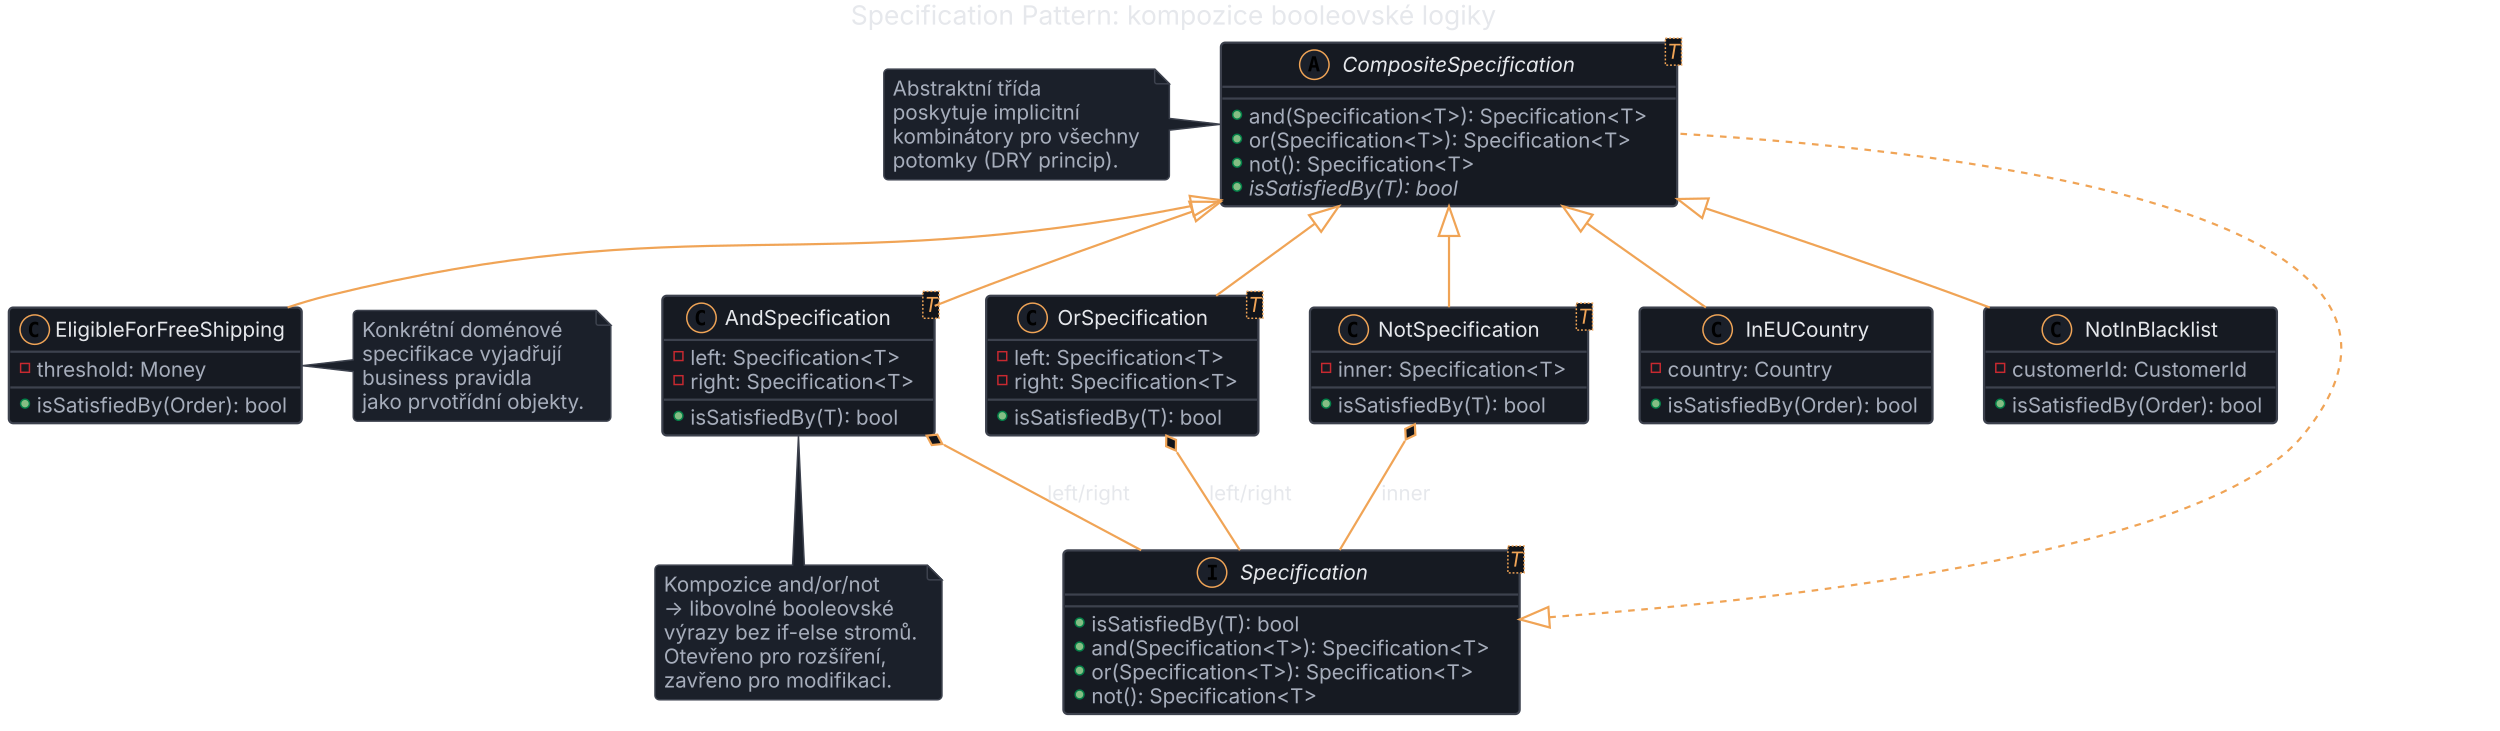
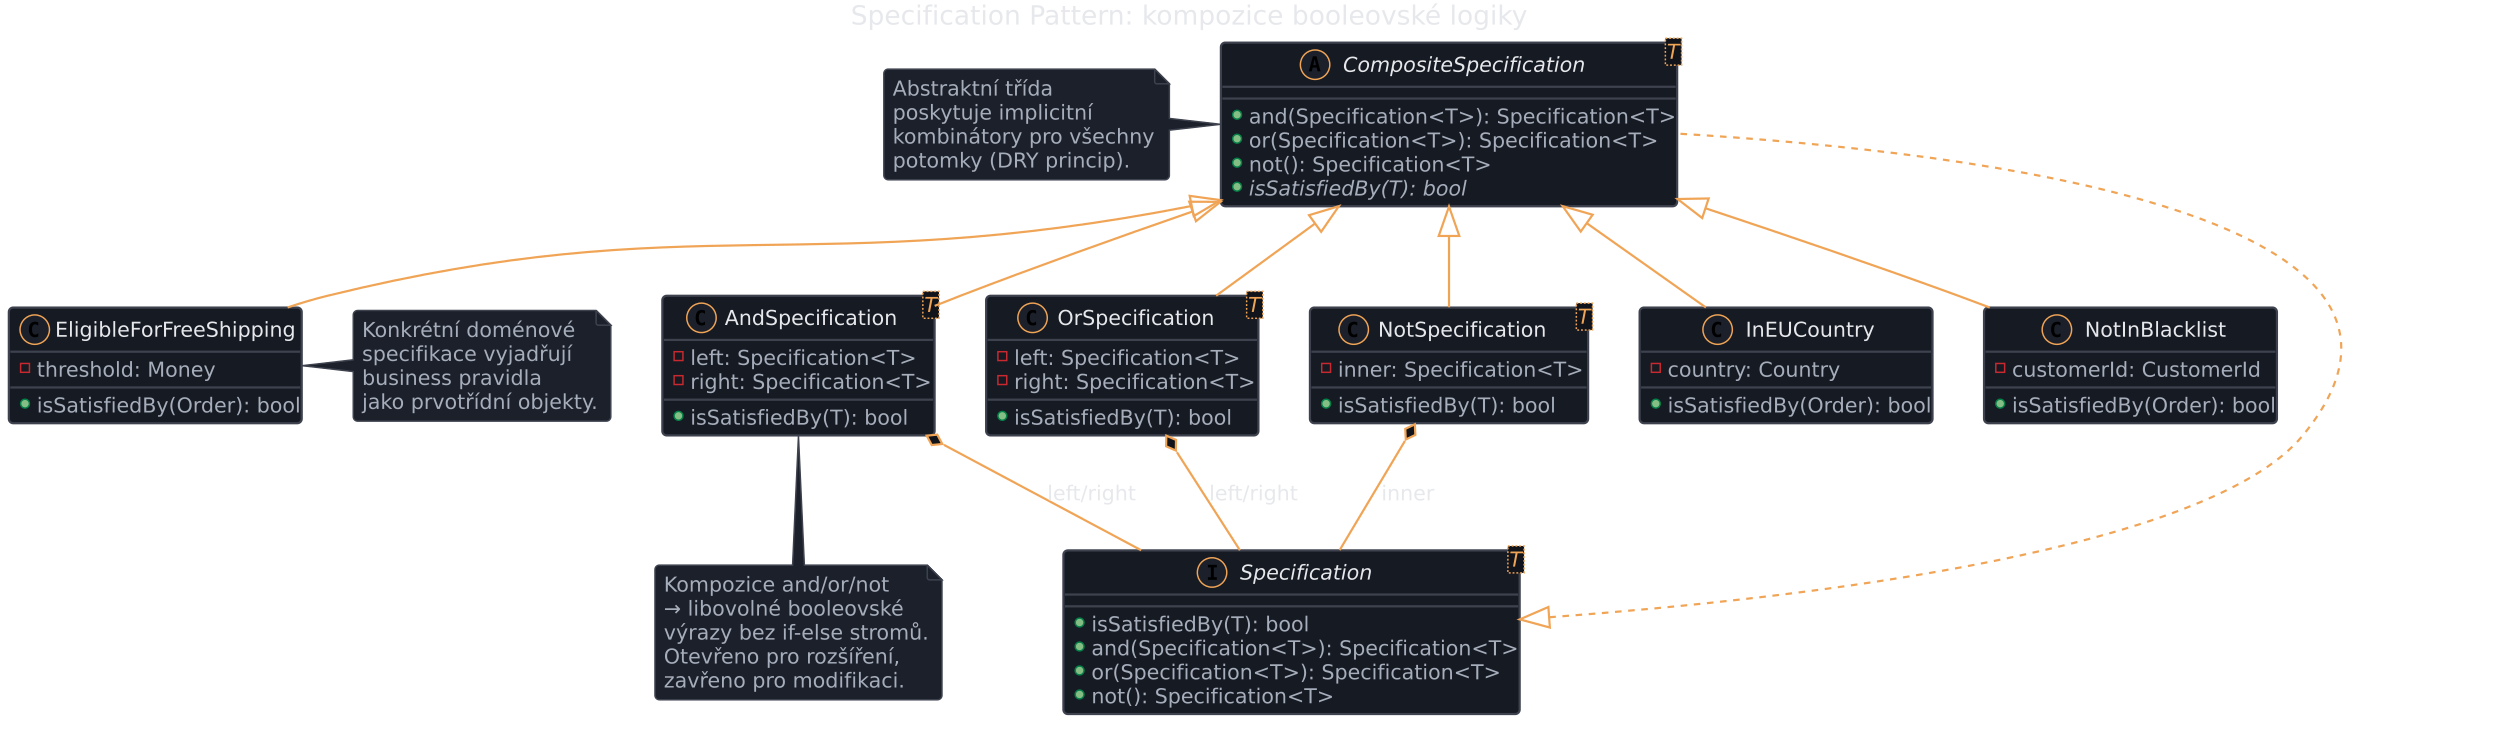
<svg xmlns="http://www.w3.org/2000/svg" contentScriptType="application/ecmascript" contentStyleType="text/css" height="775px" preserveAspectRatio="none" style="width:2654px;height:775px;background:#11141A;" version="1.1" viewBox="0 0 2654 775" width="2654.688px" zoomAndPan="magnify">
  <defs />
  <g>
-     <text fill="#E6E8EC" font-family="Inter, ui-sans-serif, system-ui, -apple-system, sans-serif" font-size="28.125" lengthAdjust="spacingAndGlyphs" textLength="707.812" x="903.125" y="26.106">Specification Pattern: kompozice booleovské logiky</text>
+     <text fill="#E6E8EC" font-family="DejaVu Sans" font-size="28.125" lengthAdjust="spacingAndGlyphs" textLength="707.812" x="903.125" y="26.106">Specification Pattern: kompozice booleovské logiky</text>
    <rect fill="#161A22" height="173.731" id="spec" rx="4.688" ry="4.688" style="stroke: #3D424E; stroke-width: 2.344;" width="484.375" x="1128.906" y="584.302" />
    <ellipse cx="1286.719" cy="607.739" fill="#1B202A" rx="15.625" ry="15.625" style="stroke: #F0A456; stroke-width: 1.562;" />
    <path d="M1282.3,602.393 L1282.3,599.609 L1291.797,599.609 L1291.797,602.393 L1288.623,602.393 L1288.623,612.769 L1291.797,612.769 L1291.797,615.552 L1282.3,615.552 L1282.3,612.769 L1285.474,612.769 L1285.474,602.393 L1282.3,602.393 Z " />
-     <text fill="#E6E8EC" font-family="Inter, ui-sans-serif, system-ui, -apple-system, sans-serif" font-size="21.875" font-style="italic" lengthAdjust="spacingAndGlyphs" textLength="135.938" x="1316.406" y="615.312">Specification</text>
+     <text fill="#E6E8EC" font-family="DejaVu Sans" font-size="21.875" font-style="italic" lengthAdjust="spacingAndGlyphs" textLength="135.938" x="1316.406" y="615.312">Specification</text>
    <rect fill="#11141A" height="28.589" style="stroke: #F0A456; stroke-width: 1.562; stroke-dasharray: 2.0,2.0;" width="17.188" x="1600.781" y="579.614" />
-     <text fill="#F0A456" font-family="Inter, ui-sans-serif, system-ui, -apple-system, sans-serif" font-size="21.875" font-style="italic" lengthAdjust="spacingAndGlyphs" textLength="14.062" x="1602.344" y="601.482">T</text>
+     <text fill="#F0A456" font-family="DejaVu Sans" font-size="21.875" font-style="italic" lengthAdjust="spacingAndGlyphs" textLength="14.062" x="1602.344" y="601.482">T</text>
    <line style="stroke: #3D424E; stroke-width: 2.344;" x1="1130.469" x2="1611.719" y1="631.177" y2="631.177" />
    <line style="stroke: #3D424E; stroke-width: 2.344;" x1="1130.469" x2="1611.719" y1="643.677" y2="643.677" />
    <ellipse cx="1146.094" cy="660.864" fill="#84BE84" rx="4.688" ry="4.688" style="stroke: #038048; stroke-width: 1.562;" />
-     <text fill="#A6ADBB" font-family="Inter, ui-sans-serif, system-ui, -apple-system, sans-serif" font-size="21.875" lengthAdjust="spacingAndGlyphs" textLength="225" x="1158.594" y="670.232">isSatisfiedBy(T): bool</text>
+     <text fill="#A6ADBB" font-family="DejaVu Sans" font-size="21.875" lengthAdjust="spacingAndGlyphs" textLength="225" x="1158.594" y="670.232">isSatisfiedBy(T): bool</text>
    <ellipse cx="1146.094" cy="686.328" fill="#84BE84" rx="4.688" ry="4.688" style="stroke: #038048; stroke-width: 1.562;" />
-     <text fill="#A6ADBB" font-family="Inter, ui-sans-serif, system-ui, -apple-system, sans-serif" font-size="21.875" lengthAdjust="spacingAndGlyphs" textLength="445.312" x="1158.594" y="695.696">and(Specification&lt;T&gt;): Specification&lt;T&gt;</text>
+     <text fill="#A6ADBB" font-family="DejaVu Sans" font-size="21.875" lengthAdjust="spacingAndGlyphs" textLength="445.312" x="1158.594" y="695.696">and(Specification&lt;T&gt;): Specification&lt;T&gt;</text>
    <ellipse cx="1146.094" cy="711.792" fill="#84BE84" rx="4.688" ry="4.688" style="stroke: #038048; stroke-width: 1.562;" />
-     <text fill="#A6ADBB" font-family="Inter, ui-sans-serif, system-ui, -apple-system, sans-serif" font-size="21.875" lengthAdjust="spacingAndGlyphs" textLength="426.562" x="1158.594" y="721.159">or(Specification&lt;T&gt;): Specification&lt;T&gt;</text>
+     <text fill="#A6ADBB" font-family="DejaVu Sans" font-size="21.875" lengthAdjust="spacingAndGlyphs" textLength="426.562" x="1158.594" y="721.159">or(Specification&lt;T&gt;): Specification&lt;T&gt;</text>
    <ellipse cx="1146.094" cy="737.256" fill="#84BE84" rx="4.688" ry="4.688" style="stroke: #038048; stroke-width: 1.562;" />
-     <text fill="#A6ADBB" font-family="Inter, ui-sans-serif, system-ui, -apple-system, sans-serif" font-size="21.875" lengthAdjust="spacingAndGlyphs" textLength="253.125" x="1158.594" y="746.623">not(): Specification&lt;T&gt;</text>
+     <text fill="#A6ADBB" font-family="DejaVu Sans" font-size="21.875" lengthAdjust="spacingAndGlyphs" textLength="253.125" x="1158.594" y="746.623">not(): Specification&lt;T&gt;</text>
    <rect fill="#161A22" height="173.731" id="composite" rx="4.688" ry="4.688" style="stroke: #3D424E; stroke-width: 2.344;" width="484.375" x="1296.094" y="45.239" />
-     <ellipse cx="1395.312" cy="68.677" fill="#1B202A" rx="15.625" ry="15.625" style="stroke: #F0A456; stroke-width: 1.562;" />
-     <path d="M1394.873,62.647 L1393.384,69.165 L1396.362,69.165 L1394.873,62.647 Z M1392.944,59.766 L1396.802,59.766 L1401.099,75.708 L1397.949,75.708 L1396.973,71.777 L1392.749,71.777 L1391.797,75.708 L1388.623,75.708 L1392.944,59.766 Z " />
-     <text fill="#E6E8EC" font-family="Inter, ui-sans-serif, system-ui, -apple-system, sans-serif" font-size="21.875" font-style="italic" lengthAdjust="spacingAndGlyphs" textLength="253.125" x="1425" y="76.25">CompositeSpecification</text>
+     <ellipse cx="1396.094" cy="68.677" fill="#1B202A" rx="15.625" ry="15.625" style="stroke: #F0A456; stroke-width: 1.562;" />
+     <path d="M1395.654,62.647 L1394.165,69.165 L1397.144,69.165 L1395.654,62.647 Z M1393.726,59.766 L1397.583,59.766 L1401.88,75.708 L1398.73,75.708 L1397.754,71.777 L1393.53,71.777 L1392.578,75.708 L1389.404,75.708 L1393.726,59.766 Z " />
+     <text fill="#E6E8EC" font-family="DejaVu Sans" font-size="21.875" font-style="italic" lengthAdjust="spacingAndGlyphs" textLength="251.562" x="1425.781" y="76.25">CompositeSpecification</text>
    <rect fill="#11141A" height="28.589" style="stroke: #F0A456; stroke-width: 1.562; stroke-dasharray: 2.0,2.0;" width="17.188" x="1767.969" y="40.552" />
-     <text fill="#F0A456" font-family="Inter, ui-sans-serif, system-ui, -apple-system, sans-serif" font-size="21.875" font-style="italic" lengthAdjust="spacingAndGlyphs" textLength="14.062" x="1769.531" y="62.419">T</text>
+     <text fill="#F0A456" font-family="DejaVu Sans" font-size="21.875" font-style="italic" lengthAdjust="spacingAndGlyphs" textLength="14.062" x="1769.531" y="62.419">T</text>
    <line style="stroke: #3D424E; stroke-width: 2.344;" x1="1297.656" x2="1778.906" y1="92.114" y2="92.114" />
    <line style="stroke: #3D424E; stroke-width: 2.344;" x1="1297.656" x2="1778.906" y1="104.614" y2="104.614" />
    <ellipse cx="1313.281" cy="121.802" fill="#84BE84" rx="4.688" ry="4.688" style="stroke: #038048; stroke-width: 1.562;" />
-     <text fill="#A6ADBB" font-family="Inter, ui-sans-serif, system-ui, -apple-system, sans-serif" font-size="21.875" lengthAdjust="spacingAndGlyphs" textLength="445.312" x="1325.781" y="131.169">and(Specification&lt;T&gt;): Specification&lt;T&gt;</text>
+     <text fill="#A6ADBB" font-family="DejaVu Sans" font-size="21.875" lengthAdjust="spacingAndGlyphs" textLength="445.312" x="1325.781" y="131.169">and(Specification&lt;T&gt;): Specification&lt;T&gt;</text>
    <ellipse cx="1313.281" cy="147.266" fill="#84BE84" rx="4.688" ry="4.688" style="stroke: #038048; stroke-width: 1.562;" />
-     <text fill="#A6ADBB" font-family="Inter, ui-sans-serif, system-ui, -apple-system, sans-serif" font-size="21.875" lengthAdjust="spacingAndGlyphs" textLength="426.562" x="1325.781" y="156.633">or(Specification&lt;T&gt;): Specification&lt;T&gt;</text>
+     <text fill="#A6ADBB" font-family="DejaVu Sans" font-size="21.875" lengthAdjust="spacingAndGlyphs" textLength="426.562" x="1325.781" y="156.633">or(Specification&lt;T&gt;): Specification&lt;T&gt;</text>
    <ellipse cx="1313.281" cy="172.73" fill="#84BE84" rx="4.688" ry="4.688" style="stroke: #038048; stroke-width: 1.562;" />
-     <text fill="#A6ADBB" font-family="Inter, ui-sans-serif, system-ui, -apple-system, sans-serif" font-size="21.875" lengthAdjust="spacingAndGlyphs" textLength="253.125" x="1325.781" y="182.097">not(): Specification&lt;T&gt;</text>
+     <text fill="#A6ADBB" font-family="DejaVu Sans" font-size="21.875" lengthAdjust="spacingAndGlyphs" textLength="253.125" x="1325.781" y="182.097">not(): Specification&lt;T&gt;</text>
    <ellipse cx="1313.281" cy="198.193" fill="#84BE84" rx="4.688" ry="4.688" style="stroke: #038048; stroke-width: 1.562;" />
-     <text fill="#A6ADBB" font-family="Inter, ui-sans-serif, system-ui, -apple-system, sans-serif" font-size="21.875" font-style="italic" lengthAdjust="spacingAndGlyphs" textLength="225" x="1325.781" y="207.561">isSatisfiedBy(T): bool</text>
+     <text fill="#A6ADBB" font-family="DejaVu Sans" font-size="21.875" font-style="italic" lengthAdjust="spacingAndGlyphs" textLength="223.438" x="1325.781" y="207.561">isSatisfiedBy(T): bool</text>
    <rect fill="#161A22" height="148.267" id="andSpec" rx="4.688" ry="4.688" style="stroke: #3D424E; stroke-width: 2.344;" width="289.062" x="703.125" y="313.989" />
    <ellipse cx="744.688" cy="337.427" fill="#1B202A" rx="15.625" ry="15.625" style="stroke: #F0A456; stroke-width: 1.562;" />
    <path d="M748.423,344.775 Q747.666,345.166 746.836,345.361 Q746.03,345.557 745.127,345.557 Q741.904,345.557 740.195,343.433 Q738.511,341.309 738.511,337.28 Q738.511,333.252 740.195,331.128 Q741.904,329.004 745.127,329.004 Q746.03,329.004 746.86,329.199 Q747.69,329.394 748.423,329.761 L748.423,333.276 Q747.617,332.519 746.836,332.178 Q746.079,331.836 745.273,331.836 Q743.54,331.836 742.661,333.203 Q741.782,334.57 741.782,337.28 Q741.782,339.966 742.661,341.357 Q743.54,342.725 745.273,342.725 Q746.079,342.725 746.836,342.383 Q747.617,342.017 748.423,341.284 L748.423,344.775 Z " />
-     <text fill="#E6E8EC" font-family="Inter, ui-sans-serif, system-ui, -apple-system, sans-serif" font-size="21.875" lengthAdjust="spacingAndGlyphs" textLength="178.125" x="769.375" y="345">AndSpecification</text>
+     <text fill="#E6E8EC" font-family="DejaVu Sans" font-size="21.875" lengthAdjust="spacingAndGlyphs" textLength="178.125" x="769.375" y="345">AndSpecification</text>
    <rect fill="#11141A" height="28.589" style="stroke: #F0A456; stroke-width: 1.562; stroke-dasharray: 2.0,2.0;" width="17.188" x="979.688" y="309.302" />
-     <text fill="#F0A456" font-family="Inter, ui-sans-serif, system-ui, -apple-system, sans-serif" font-size="21.875" font-style="italic" lengthAdjust="spacingAndGlyphs" textLength="14.062" x="981.25" y="331.169">T</text>
+     <text fill="#F0A456" font-family="DejaVu Sans" font-size="21.875" font-style="italic" lengthAdjust="spacingAndGlyphs" textLength="14.062" x="981.25" y="331.169">T</text>
    <line style="stroke: #3D424E; stroke-width: 2.344;" x1="704.688" x2="990.625" y1="360.864" y2="360.864" />
    <rect fill="none" height="9.375" style="stroke: #C82930; stroke-width: 1.562;" width="9.375" x="715.625" y="373.364" />
-     <text fill="#A6ADBB" font-family="Inter, ui-sans-serif, system-ui, -apple-system, sans-serif" font-size="21.875" lengthAdjust="spacingAndGlyphs" textLength="234.375" x="732.812" y="387.419">left: Specification&lt;T&gt;</text>
+     <text fill="#A6ADBB" font-family="DejaVu Sans" font-size="21.875" lengthAdjust="spacingAndGlyphs" textLength="234.375" x="732.812" y="387.419">left: Specification&lt;T&gt;</text>
    <rect fill="none" height="9.375" style="stroke: #C82930; stroke-width: 1.562;" width="9.375" x="715.625" y="398.828" />
-     <text fill="#A6ADBB" font-family="Inter, ui-sans-serif, system-ui, -apple-system, sans-serif" font-size="21.875" lengthAdjust="spacingAndGlyphs" textLength="250" x="732.812" y="412.883">right: Specification&lt;T&gt;</text>
+     <text fill="#A6ADBB" font-family="DejaVu Sans" font-size="21.875" lengthAdjust="spacingAndGlyphs" textLength="250" x="732.812" y="412.883">right: Specification&lt;T&gt;</text>
    <line style="stroke: #3D424E; stroke-width: 2.344;" x1="704.688" x2="990.625" y1="424.292" y2="424.292" />
    <ellipse cx="720.312" cy="441.479" fill="#84BE84" rx="4.688" ry="4.688" style="stroke: #038048; stroke-width: 1.562;" />
-     <text fill="#A6ADBB" font-family="Inter, ui-sans-serif, system-ui, -apple-system, sans-serif" font-size="21.875" lengthAdjust="spacingAndGlyphs" textLength="225" x="732.812" y="450.847">isSatisfiedBy(T): bool</text>
+     <text fill="#A6ADBB" font-family="DejaVu Sans" font-size="21.875" lengthAdjust="spacingAndGlyphs" textLength="225" x="732.812" y="450.847">isSatisfiedBy(T): bool</text>
    <rect fill="#161A22" height="148.267" id="orSpec" rx="4.688" ry="4.688" style="stroke: #3D424E; stroke-width: 2.344;" width="289.062" x="1046.875" y="313.989" />
    <ellipse cx="1096.172" cy="337.427" fill="#1B202A" rx="15.625" ry="15.625" style="stroke: #F0A456; stroke-width: 1.562;" />
    <path d="M1099.907,344.775 Q1099.15,345.166 1098.32,345.361 Q1097.515,345.557 1096.611,345.557 Q1093.389,345.557 1091.68,343.433 Q1089.995,341.309 1089.995,337.28 Q1089.995,333.252 1091.68,331.128 Q1093.389,329.004 1096.611,329.004 Q1097.515,329.004 1098.345,329.199 Q1099.175,329.394 1099.907,329.761 L1099.907,333.276 Q1099.102,332.519 1098.32,332.178 Q1097.563,331.836 1096.758,331.836 Q1095.024,331.836 1094.146,333.203 Q1093.267,334.57 1093.267,337.28 Q1093.267,339.966 1094.146,341.357 Q1095.024,342.725 1096.758,342.725 Q1097.563,342.725 1098.32,342.383 Q1099.102,342.017 1099.907,341.284 L1099.907,344.775 Z " />
-     <text fill="#E6E8EC" font-family="Inter, ui-sans-serif, system-ui, -apple-system, sans-serif" font-size="21.875" lengthAdjust="spacingAndGlyphs" textLength="160.938" x="1122.578" y="345">OrSpecification</text>
+     <text fill="#E6E8EC" font-family="DejaVu Sans" font-size="21.875" lengthAdjust="spacingAndGlyphs" textLength="160.938" x="1122.578" y="345">OrSpecification</text>
    <rect fill="#11141A" height="28.589" style="stroke: #F0A456; stroke-width: 1.562; stroke-dasharray: 2.0,2.0;" width="17.188" x="1323.438" y="309.302" />
-     <text fill="#F0A456" font-family="Inter, ui-sans-serif, system-ui, -apple-system, sans-serif" font-size="21.875" font-style="italic" lengthAdjust="spacingAndGlyphs" textLength="14.062" x="1325" y="331.169">T</text>
+     <text fill="#F0A456" font-family="DejaVu Sans" font-size="21.875" font-style="italic" lengthAdjust="spacingAndGlyphs" textLength="14.062" x="1325" y="331.169">T</text>
    <line style="stroke: #3D424E; stroke-width: 2.344;" x1="1048.438" x2="1334.375" y1="360.864" y2="360.864" />
    <rect fill="none" height="9.375" style="stroke: #C82930; stroke-width: 1.562;" width="9.375" x="1059.375" y="373.364" />
-     <text fill="#A6ADBB" font-family="Inter, ui-sans-serif, system-ui, -apple-system, sans-serif" font-size="21.875" lengthAdjust="spacingAndGlyphs" textLength="234.375" x="1076.562" y="387.419">left: Specification&lt;T&gt;</text>
+     <text fill="#A6ADBB" font-family="DejaVu Sans" font-size="21.875" lengthAdjust="spacingAndGlyphs" textLength="234.375" x="1076.562" y="387.419">left: Specification&lt;T&gt;</text>
    <rect fill="none" height="9.375" style="stroke: #C82930; stroke-width: 1.562;" width="9.375" x="1059.375" y="398.828" />
-     <text fill="#A6ADBB" font-family="Inter, ui-sans-serif, system-ui, -apple-system, sans-serif" font-size="21.875" lengthAdjust="spacingAndGlyphs" textLength="250" x="1076.562" y="412.883">right: Specification&lt;T&gt;</text>
+     <text fill="#A6ADBB" font-family="DejaVu Sans" font-size="21.875" lengthAdjust="spacingAndGlyphs" textLength="250" x="1076.562" y="412.883">right: Specification&lt;T&gt;</text>
    <line style="stroke: #3D424E; stroke-width: 2.344;" x1="1048.438" x2="1334.375" y1="424.292" y2="424.292" />
    <ellipse cx="1064.062" cy="441.479" fill="#84BE84" rx="4.688" ry="4.688" style="stroke: #038048; stroke-width: 1.562;" />
-     <text fill="#A6ADBB" font-family="Inter, ui-sans-serif, system-ui, -apple-system, sans-serif" font-size="21.875" lengthAdjust="spacingAndGlyphs" textLength="225" x="1076.562" y="450.847">isSatisfiedBy(T): bool</text>
+     <text fill="#A6ADBB" font-family="DejaVu Sans" font-size="21.875" lengthAdjust="spacingAndGlyphs" textLength="225" x="1076.562" y="450.847">isSatisfiedBy(T): bool</text>
    <rect fill="#161A22" height="122.803" id="notSpec" rx="4.688" ry="4.688" style="stroke: #3D424E; stroke-width: 2.344;" width="295.312" x="1390.625" y="326.489" />
    <ellipse cx="1437.109" cy="349.927" fill="#1B202A" rx="15.625" ry="15.625" style="stroke: #F0A456; stroke-width: 1.562;" />
    <path d="M1440.845,357.275 Q1440.088,357.666 1439.258,357.861 Q1438.452,358.057 1437.549,358.057 Q1434.326,358.057 1432.617,355.933 Q1430.933,353.809 1430.933,349.78 Q1430.933,345.752 1432.617,343.628 Q1434.326,341.504 1437.549,341.504 Q1438.452,341.504 1439.282,341.699 Q1440.112,341.894 1440.845,342.261 L1440.845,345.776 Q1440.039,345.019 1439.258,344.678 Q1438.501,344.336 1437.695,344.336 Q1435.962,344.336 1435.083,345.703 Q1434.204,347.07 1434.204,349.78 Q1434.204,352.466 1435.083,353.857 Q1435.962,355.225 1437.695,355.225 Q1438.501,355.225 1439.258,354.883 Q1440.039,354.517 1440.845,353.784 L1440.845,357.275 Z " />
-     <text fill="#E6E8EC" font-family="Inter, ui-sans-serif, system-ui, -apple-system, sans-serif" font-size="21.875" lengthAdjust="spacingAndGlyphs" textLength="173.438" x="1462.891" y="357.5">NotSpecification</text>
+     <text fill="#E6E8EC" font-family="DejaVu Sans" font-size="21.875" lengthAdjust="spacingAndGlyphs" textLength="173.438" x="1462.891" y="357.5">NotSpecification</text>
    <rect fill="#11141A" height="28.589" style="stroke: #F0A456; stroke-width: 1.562; stroke-dasharray: 2.0,2.0;" width="17.188" x="1673.438" y="321.802" />
-     <text fill="#F0A456" font-family="Inter, ui-sans-serif, system-ui, -apple-system, sans-serif" font-size="21.875" font-style="italic" lengthAdjust="spacingAndGlyphs" textLength="14.062" x="1675" y="343.669">T</text>
+     <text fill="#F0A456" font-family="DejaVu Sans" font-size="21.875" font-style="italic" lengthAdjust="spacingAndGlyphs" textLength="14.062" x="1675" y="343.669">T</text>
    <line style="stroke: #3D424E; stroke-width: 2.344;" x1="1392.188" x2="1684.375" y1="373.364" y2="373.364" />
    <rect fill="none" height="9.375" style="stroke: #C82930; stroke-width: 1.562;" width="9.375" x="1403.125" y="385.864" />
-     <text fill="#A6ADBB" font-family="Inter, ui-sans-serif, system-ui, -apple-system, sans-serif" font-size="21.875" lengthAdjust="spacingAndGlyphs" textLength="256.25" x="1420.312" y="399.919">inner: Specification&lt;T&gt;</text>
+     <text fill="#A6ADBB" font-family="DejaVu Sans" font-size="21.875" lengthAdjust="spacingAndGlyphs" textLength="256.25" x="1420.312" y="399.919">inner: Specification&lt;T&gt;</text>
    <line style="stroke: #3D424E; stroke-width: 2.344;" x1="1392.188" x2="1684.375" y1="411.328" y2="411.328" />
    <ellipse cx="1407.812" cy="428.516" fill="#84BE84" rx="4.688" ry="4.688" style="stroke: #038048; stroke-width: 1.562;" />
-     <text fill="#A6ADBB" font-family="Inter, ui-sans-serif, system-ui, -apple-system, sans-serif" font-size="21.875" lengthAdjust="spacingAndGlyphs" textLength="225" x="1420.312" y="437.883">isSatisfiedBy(T): bool</text>
+     <text fill="#A6ADBB" font-family="DejaVu Sans" font-size="21.875" lengthAdjust="spacingAndGlyphs" textLength="225" x="1420.312" y="437.883">isSatisfiedBy(T): bool</text>
    <rect fill="#161A22" height="122.803" id="ps" rx="4.688" ry="4.688" style="stroke: #3D424E; stroke-width: 2.344;" width="310.938" x="9.375" y="326.489" />
    <ellipse cx="36.875" cy="349.927" fill="#1B202A" rx="15.625" ry="15.625" style="stroke: #F0A456; stroke-width: 1.562;" />
    <path d="M40.61,357.275 Q39.853,357.666 39.023,357.861 Q38.218,358.057 37.315,358.057 Q34.092,358.057 32.383,355.933 Q30.698,353.809 30.698,349.78 Q30.698,345.752 32.383,343.628 Q34.092,341.504 37.315,341.504 Q38.218,341.504 39.048,341.699 Q39.878,341.894 40.61,342.261 L40.61,345.776 Q39.805,345.019 39.023,344.678 Q38.267,344.336 37.461,344.336 Q35.727,344.336 34.849,345.703 Q33.97,347.07 33.97,349.78 Q33.97,352.466 34.849,353.857 Q35.727,355.225 37.461,355.225 Q38.267,355.225 39.023,354.883 Q39.805,354.517 40.61,353.784 L40.61,357.275 Z " />
-     <text fill="#E6E8EC" font-family="Inter, ui-sans-serif, system-ui, -apple-system, sans-serif" font-size="21.875" lengthAdjust="spacingAndGlyphs" textLength="251.562" x="58.438" y="357.5">EligibleForFreeShipping</text>
+     <text fill="#E6E8EC" font-family="DejaVu Sans" font-size="21.875" lengthAdjust="spacingAndGlyphs" textLength="251.562" x="58.438" y="357.5">EligibleForFreeShipping</text>
    <line style="stroke: #3D424E; stroke-width: 2.344;" x1="10.938" x2="318.75" y1="373.364" y2="373.364" />
    <rect fill="none" height="9.375" style="stroke: #C82930; stroke-width: 1.562;" width="9.375" x="21.875" y="385.864" />
-     <text fill="#A6ADBB" font-family="Inter, ui-sans-serif, system-ui, -apple-system, sans-serif" font-size="21.875" lengthAdjust="spacingAndGlyphs" textLength="189.062" x="39.062" y="399.919">threshold: Money</text>
+     <text fill="#A6ADBB" font-family="DejaVu Sans" font-size="21.875" lengthAdjust="spacingAndGlyphs" textLength="189.062" x="39.062" y="399.919">threshold: Money</text>
    <line style="stroke: #3D424E; stroke-width: 2.344;" x1="10.938" x2="318.75" y1="411.328" y2="411.328" />
    <ellipse cx="26.562" cy="428.516" fill="#84BE84" rx="4.688" ry="4.688" style="stroke: #038048; stroke-width: 1.562;" />
-     <text fill="#A6ADBB" font-family="Inter, ui-sans-serif, system-ui, -apple-system, sans-serif" font-size="21.875" lengthAdjust="spacingAndGlyphs" textLength="271.875" x="39.062" y="437.883">isSatisfiedBy(Order): bool</text>
+     <text fill="#A6ADBB" font-family="DejaVu Sans" font-size="21.875" lengthAdjust="spacingAndGlyphs" textLength="271.875" x="39.062" y="437.883">isSatisfiedBy(Order): bool</text>
    <rect fill="#161A22" height="122.803" id="ineu" rx="4.688" ry="4.688" style="stroke: #3D424E; stroke-width: 2.344;" width="310.938" x="1740.625" y="326.489" />
    <ellipse cx="1823.438" cy="349.927" fill="#1B202A" rx="15.625" ry="15.625" style="stroke: #F0A456; stroke-width: 1.562;" />
    <path d="M1827.173,357.275 Q1826.416,357.666 1825.586,357.861 Q1824.78,358.057 1823.877,358.057 Q1820.654,358.057 1818.945,355.933 Q1817.261,353.809 1817.261,349.78 Q1817.261,345.752 1818.945,343.628 Q1820.654,341.504 1823.877,341.504 Q1824.78,341.504 1825.61,341.699 Q1826.44,341.894 1827.173,342.261 L1827.173,345.776 Q1826.367,345.019 1825.586,344.678 Q1824.829,344.336 1824.023,344.336 Q1822.29,344.336 1821.411,345.703 Q1820.532,347.07 1820.532,349.78 Q1820.532,352.466 1821.411,353.857 Q1822.29,355.225 1824.023,355.225 Q1824.829,355.225 1825.586,354.883 Q1826.367,354.517 1827.173,353.784 L1827.173,357.275 Z " />
-     <text fill="#E6E8EC" font-family="Inter, ui-sans-serif, system-ui, -apple-system, sans-serif" font-size="21.875" lengthAdjust="spacingAndGlyphs" textLength="132.812" x="1853.125" y="357.5">InEUCountry</text>
+     <text fill="#E6E8EC" font-family="DejaVu Sans" font-size="21.875" lengthAdjust="spacingAndGlyphs" textLength="132.812" x="1853.125" y="357.5">InEUCountry</text>
    <line style="stroke: #3D424E; stroke-width: 2.344;" x1="1742.188" x2="2050" y1="373.364" y2="373.364" />
    <rect fill="none" height="9.375" style="stroke: #C82930; stroke-width: 1.562;" width="9.375" x="1753.125" y="385.864" />
-     <text fill="#A6ADBB" font-family="Inter, ui-sans-serif, system-ui, -apple-system, sans-serif" font-size="21.875" lengthAdjust="spacingAndGlyphs" textLength="179.688" x="1770.312" y="399.919">country: Country</text>
+     <text fill="#A6ADBB" font-family="DejaVu Sans" font-size="21.875" lengthAdjust="spacingAndGlyphs" textLength="179.688" x="1770.312" y="399.919">country: Country</text>
    <line style="stroke: #3D424E; stroke-width: 2.344;" x1="1742.188" x2="2050" y1="411.328" y2="411.328" />
    <ellipse cx="1757.812" cy="428.516" fill="#84BE84" rx="4.688" ry="4.688" style="stroke: #038048; stroke-width: 1.562;" />
-     <text fill="#A6ADBB" font-family="Inter, ui-sans-serif, system-ui, -apple-system, sans-serif" font-size="21.875" lengthAdjust="spacingAndGlyphs" textLength="271.875" x="1770.312" y="437.883">isSatisfiedBy(Order): bool</text>
+     <text fill="#A6ADBB" font-family="DejaVu Sans" font-size="21.875" lengthAdjust="spacingAndGlyphs" textLength="271.875" x="1770.312" y="437.883">isSatisfiedBy(Order): bool</text>
    <rect fill="#161A22" height="122.803" id="nib" rx="4.688" ry="4.688" style="stroke: #3D424E; stroke-width: 2.344;" width="310.938" x="2106.25" y="326.489" />
    <ellipse cx="2183.594" cy="349.927" fill="#1B202A" rx="15.625" ry="15.625" style="stroke: #F0A456; stroke-width: 1.562;" />
    <path d="M2187.329,357.275 Q2186.572,357.666 2185.742,357.861 Q2184.936,358.057 2184.033,358.057 Q2180.811,358.057 2179.102,355.933 Q2177.417,353.809 2177.417,349.78 Q2177.417,345.752 2179.102,343.628 Q2180.811,341.504 2184.033,341.504 Q2184.936,341.504 2185.767,341.699 Q2186.597,341.894 2187.329,342.261 L2187.329,345.776 Q2186.523,345.019 2185.742,344.678 Q2184.985,344.336 2184.18,344.336 Q2182.446,344.336 2181.567,345.703 Q2180.689,347.07 2180.689,349.78 Q2180.689,352.466 2181.567,353.857 Q2182.446,355.225 2184.18,355.225 Q2184.985,355.225 2185.742,354.883 Q2186.523,354.517 2187.329,353.784 L2187.329,357.275 Z " />
-     <text fill="#E6E8EC" font-family="Inter, ui-sans-serif, system-ui, -apple-system, sans-serif" font-size="21.875" lengthAdjust="spacingAndGlyphs" textLength="143.75" x="2213.281" y="357.5">NotInBlacklist</text>
+     <text fill="#E6E8EC" font-family="DejaVu Sans" font-size="21.875" lengthAdjust="spacingAndGlyphs" textLength="143.75" x="2213.281" y="357.5">NotInBlacklist</text>
    <line style="stroke: #3D424E; stroke-width: 2.344;" x1="2107.812" x2="2415.625" y1="373.364" y2="373.364" />
    <rect fill="none" height="9.375" style="stroke: #C82930; stroke-width: 1.562;" width="9.375" x="2118.75" y="385.864" />
-     <text fill="#A6ADBB" font-family="Inter, ui-sans-serif, system-ui, -apple-system, sans-serif" font-size="21.875" lengthAdjust="spacingAndGlyphs" textLength="260.938" x="2135.938" y="399.919">customerId: CustomerId</text>
+     <text fill="#A6ADBB" font-family="DejaVu Sans" font-size="21.875" lengthAdjust="spacingAndGlyphs" textLength="260.938" x="2135.938" y="399.919">customerId: CustomerId</text>
    <line style="stroke: #3D424E; stroke-width: 2.344;" x1="2107.812" x2="2415.625" y1="411.328" y2="411.328" />
    <ellipse cx="2123.438" cy="428.516" fill="#84BE84" rx="4.688" ry="4.688" style="stroke: #038048; stroke-width: 1.562;" />
-     <text fill="#A6ADBB" font-family="Inter, ui-sans-serif, system-ui, -apple-system, sans-serif" font-size="21.875" lengthAdjust="spacingAndGlyphs" textLength="271.875" x="2135.938" y="437.883">isSatisfiedBy(Order): bool</text>
+     <text fill="#A6ADBB" font-family="DejaVu Sans" font-size="21.875" lengthAdjust="spacingAndGlyphs" textLength="271.875" x="2135.938" y="437.883">isSatisfiedBy(Order): bool</text>
    <path d="M375,334.302 L375,381.958 L320.672,388.208 L375,394.458 L375,442.407 A4.688,4.688 0 0 0 379.688,447.095 L643.75,447.095 A4.688,4.688 0 0 0 648.438,442.407 L648.438,345.239 L632.812,329.614 L379.688,329.614 A4.688,4.688 0 0 0 375,334.302 " fill="#1B202A" style="stroke: #3D424E; stroke-width: 1.562;" />
    <path d="M632.812,329.614 L632.812,342.896 A2.344,2.344 0 0 0 635.156,345.239 L648.438,345.239 L632.812,329.614 " fill="#1B202A" style="stroke: #3D424E; stroke-width: 1.562;" />
-     <text fill="#A6ADBB" font-family="Inter, ui-sans-serif, system-ui, -apple-system, sans-serif" font-size="21.875" lengthAdjust="spacingAndGlyphs" textLength="225" x="384.375" y="357.732">Konkrétní doménové</text>
-     <text fill="#A6ADBB" font-family="Inter, ui-sans-serif, system-ui, -apple-system, sans-serif" font-size="21.875" lengthAdjust="spacingAndGlyphs" textLength="210.938" x="384.375" y="383.195">specifikace vyjadřují</text>
-     <text fill="#A6ADBB" font-family="Inter, ui-sans-serif, system-ui, -apple-system, sans-serif" font-size="21.875" lengthAdjust="spacingAndGlyphs" textLength="185.938" x="384.375" y="408.659">business pravidla</text>
-     <text fill="#A6ADBB" font-family="Inter, ui-sans-serif, system-ui, -apple-system, sans-serif" font-size="21.875" lengthAdjust="spacingAndGlyphs" textLength="240.625" x="384.375" y="434.123">jako prvotřídní objekty.</text>
+     <text fill="#A6ADBB" font-family="DejaVu Sans" font-size="21.875" lengthAdjust="spacingAndGlyphs" textLength="225" x="384.375" y="357.732">Konkrétní doménové</text>
+     <text fill="#A6ADBB" font-family="DejaVu Sans" font-size="21.875" lengthAdjust="spacingAndGlyphs" textLength="210.938" x="384.375" y="383.195">specifikace vyjadřují</text>
+     <text fill="#A6ADBB" font-family="DejaVu Sans" font-size="21.875" lengthAdjust="spacingAndGlyphs" textLength="185.938" x="384.375" y="408.659">business pravidla</text>
+     <text fill="#A6ADBB" font-family="DejaVu Sans" font-size="21.875" lengthAdjust="spacingAndGlyphs" textLength="240.625" x="384.375" y="434.123">jako prvotřídní objekty.</text>
    <path d="M695.312,604.614 L695.312,738.184 A4.688,4.688 0 0 0 700,742.871 L995.312,742.871 A4.688,4.688 0 0 0 1000,738.184 L1000,615.552 L984.375,599.927 L853.906,599.927 L847.656,462.521 L841.406,599.927 L700,599.927 A4.688,4.688 0 0 0 695.312,604.614 " fill="#1B202A" style="stroke: #3D424E; stroke-width: 1.562;" />
    <path d="M984.375,599.927 L984.375,613.208 A2.344,2.344 0 0 0 986.719,615.552 L1000,615.552 L984.375,599.927 " fill="#1B202A" style="stroke: #3D424E; stroke-width: 1.562;" />
-     <text fill="#A6ADBB" font-family="Inter, ui-sans-serif, system-ui, -apple-system, sans-serif" font-size="21.875" lengthAdjust="spacingAndGlyphs" textLength="240.625" x="704.688" y="628.044">Kompozice and/or/not</text>
-     <text fill="#A6ADBB" font-family="Inter, ui-sans-serif, system-ui, -apple-system, sans-serif" font-size="21.875" lengthAdjust="spacingAndGlyphs" textLength="251.562" x="704.688" y="653.508">→ libovolné booleovské</text>
-     <text fill="#A6ADBB" font-family="Inter, ui-sans-serif, system-ui, -apple-system, sans-serif" font-size="21.875" lengthAdjust="spacingAndGlyphs" textLength="271.875" x="704.688" y="678.972">výrazy bez if-else stromů.</text>
-     <text fill="#A6ADBB" font-family="Inter, ui-sans-serif, system-ui, -apple-system, sans-serif" font-size="21.875" lengthAdjust="spacingAndGlyphs" textLength="246.875" x="704.688" y="704.436">Otevřeno pro rozšíření,</text>
-     <text fill="#A6ADBB" font-family="Inter, ui-sans-serif, system-ui, -apple-system, sans-serif" font-size="21.875" lengthAdjust="spacingAndGlyphs" textLength="246.875" x="704.688" y="729.9">zavřeno pro modifikaci.</text>
+     <text fill="#A6ADBB" font-family="DejaVu Sans" font-size="21.875" lengthAdjust="spacingAndGlyphs" textLength="240.625" x="704.688" y="628.044">Kompozice and/or/not</text>
+     <text fill="#A6ADBB" font-family="DejaVu Sans" font-size="21.875" lengthAdjust="spacingAndGlyphs" textLength="251.562" x="704.688" y="653.508">→ libovolné booleovské</text>
+     <text fill="#A6ADBB" font-family="DejaVu Sans" font-size="21.875" lengthAdjust="spacingAndGlyphs" textLength="271.875" x="704.688" y="678.972">výrazy bez if-else stromů.</text>
+     <text fill="#A6ADBB" font-family="DejaVu Sans" font-size="21.875" lengthAdjust="spacingAndGlyphs" textLength="246.875" x="704.688" y="704.436">Otevřeno pro rozšíření,</text>
+     <text fill="#A6ADBB" font-family="DejaVu Sans" font-size="21.875" lengthAdjust="spacingAndGlyphs" textLength="246.875" x="704.688" y="729.9">zavřeno pro modifikaci.</text>
    <path d="M938.281,78.052 L938.281,186.157 A4.688,4.688 0 0 0 942.969,190.845 L1236.719,190.845 A4.688,4.688 0 0 0 1241.406,186.157 L1241.406,138.208 L1295.656,131.958 L1241.406,125.708 L1241.406,88.989 L1225.781,73.364 L942.969,73.364 A4.688,4.688 0 0 0 938.281,78.052 " fill="#1B202A" style="stroke: #3D424E; stroke-width: 1.562;" />
    <path d="M1225.781,73.364 L1225.781,86.645 A2.344,2.344 0 0 0 1228.125,88.989 L1241.406,88.989 L1225.781,73.364 " fill="#1B202A" style="stroke: #3D424E; stroke-width: 1.562;" />
-     <text fill="#A6ADBB" font-family="Inter, ui-sans-serif, system-ui, -apple-system, sans-serif" font-size="21.875" lengthAdjust="spacingAndGlyphs" textLength="160.938" x="947.656" y="101.482">Abstraktní třída</text>
-     <text fill="#A6ADBB" font-family="Inter, ui-sans-serif, system-ui, -apple-system, sans-serif" font-size="21.875" lengthAdjust="spacingAndGlyphs" textLength="203.125" x="947.656" y="126.945">poskytuje implicitní</text>
-     <text fill="#A6ADBB" font-family="Inter, ui-sans-serif, system-ui, -apple-system, sans-serif" font-size="21.875" lengthAdjust="spacingAndGlyphs" textLength="270.312" x="947.656" y="152.409">kombinátory pro všechny</text>
-     <text fill="#A6ADBB" font-family="Inter, ui-sans-serif, system-ui, -apple-system, sans-serif" font-size="21.875" lengthAdjust="spacingAndGlyphs" textLength="246.875" x="947.656" y="177.873">potomky (DRY princip).</text>
+     <text fill="#A6ADBB" font-family="DejaVu Sans" font-size="21.875" lengthAdjust="spacingAndGlyphs" textLength="160.938" x="947.656" y="101.482">Abstraktní třída</text>
+     <text fill="#A6ADBB" font-family="DejaVu Sans" font-size="21.875" lengthAdjust="spacingAndGlyphs" textLength="203.125" x="947.656" y="126.945">poskytuje implicitní</text>
+     <text fill="#A6ADBB" font-family="DejaVu Sans" font-size="21.875" lengthAdjust="spacingAndGlyphs" textLength="270.312" x="947.656" y="152.409">kombinátory pro všechny</text>
+     <text fill="#A6ADBB" font-family="DejaVu Sans" font-size="21.875" lengthAdjust="spacingAndGlyphs" textLength="246.875" x="947.656" y="177.873">potomky (DRY princip).</text>
    <path d="M1644.719,655.286 C1928.641,634.161 2344.953,583.052 2444.531,462.427 C2636.469,229.927 2109.656,161.77 1780.5,141.802 " fill="none" id="spec&lt;-composite" style="stroke: #F0A456; stroke-width: 2.344; stroke-dasharray: 7.0,7.0;" />
    <polygon fill="none" points="1645.312,666.208,1613.359,657.536,1643.75,644.38,1645.312,666.208" style="stroke: #F0A456; stroke-width: 2.344;" />
    <path d="M1265.984,224.52 C1186.172,252.192 1099.016,283.396 1019.531,313.989 C1010.609,317.427 1001.469,321.021 992.266,324.724 " fill="none" id="composite&lt;-andSpec" style="stroke: #F0A456; stroke-width: 2.344;" />
    <polygon fill="none" points="1262.5,214.145,1295.609,214.286,1269.625,234.833,1262.5,214.145" style="stroke: #F0A456; stroke-width: 2.344;" />
    <path d="M1396.062,237.302 C1360.812,263.021 1323.781,290.052 1291.062,313.927 " fill="none" id="composite&lt;-orSpec" style="stroke: #F0A456; stroke-width: 2.344;" />
    <polygon fill="none" points="1389.641,228.442,1421.328,218.864,1402.531,246.114,1389.641,228.442" style="stroke: #F0A456; stroke-width: 2.344;" />
    <path d="M1538.281,250.567 C1538.281,276.739 1538.281,303.458 1538.281,326.208 " fill="none" id="composite&lt;-notSpec" style="stroke: #F0A456; stroke-width: 2.344;" />
    <polygon fill="none" points="1527.344,250.474,1538.281,219.224,1549.219,250.474,1527.344,250.474" style="stroke: #F0A456; stroke-width: 2.344;" />
    <path d="M1264.781,218.724 C859.359,297.974 737.266,218.333 347.656,313.989 C333.719,317.411 319.453,321.661 305.312,326.38 " fill="none" id="composite&lt;-ps" style="stroke: #F0A456; stroke-width: 2.344;" />
    <polygon fill="none" points="1262.953,207.927,1295.75,212.458,1267.281,229.364,1262.953,207.927" style="stroke: #F0A456; stroke-width: 2.344;" />
    <path d="M1684.562,237.005 C1727.562,267.427 1773.172,299.677 1810.969,326.427 " fill="none" id="composite&lt;-ineu" style="stroke: #F0A456; stroke-width: 2.344;" />
    <polygon fill="none" points="1678.109,245.849,1658.922,218.864,1690.75,227.989,1678.109,245.849" style="stroke: #F0A456; stroke-width: 2.344;" />
    <path d="M1810.875,221.208 C1896.969,249.786 1992.234,282.333 2078.906,313.989 C2089.812,317.974 2101.047,322.177 2112.328,326.489 " fill="none" id="composite&lt;-nib" style="stroke: #F0A456; stroke-width: 2.344;" />
    <polygon fill="none" points="1807.062,231.474,1780.828,211.27,1813.922,210.692,1807.062,231.474" style="stroke: #F0A456; stroke-width: 2.344;" />
    <path d="M1002.109,472.302 C1068.047,507.536 1144.969,548.63 1211.469,584.161 " fill="none" id="andSpec&lt;-spec" style="stroke: #F0A456; stroke-width: 2.344;" />
    <polygon fill="#11141A" points="983.812,462.521,989.131,472.454,1000.346,471.364,995.027,461.431,983.812,462.521" style="stroke: #F0A456; stroke-width: 2.344;" />
-     <text fill="#E6E8EC" font-family="Inter, ui-sans-serif, system-ui, -apple-system, sans-serif" font-size="21.875" lengthAdjust="spacingAndGlyphs" textLength="89.062" x="1111.719" y="531.169">left/right</text>
+     <text fill="#E6E8EC" font-family="DejaVu Sans" font-size="21.875" lengthAdjust="spacingAndGlyphs" textLength="89.062" x="1111.719" y="531.169">left/right</text>
    <path d="M1249.422,480.067 C1270.875,513.474 1295.125,551.208 1316.297,584.161 " fill="none" id="orSpec&lt;-spec" style="stroke: #F0A456; stroke-width: 2.344;" />
    <polygon fill="#11141A" points="1238.141,462.521,1237.948,473.786,1248.274,478.297,1248.466,467.031,1238.141,462.521" style="stroke: #F0A456; stroke-width: 2.344;" />
-     <text fill="#E6E8EC" font-family="Inter, ui-sans-serif, system-ui, -apple-system, sans-serif" font-size="21.875" lengthAdjust="spacingAndGlyphs" textLength="89.062" x="1283.594" y="531.169">left/right</text>
+     <text fill="#E6E8EC" font-family="DejaVu Sans" font-size="21.875" lengthAdjust="spacingAndGlyphs" textLength="89.062" x="1283.594" y="531.169">left/right</text>
    <path d="M1491.469,468.099 C1469.906,504.161 1444.266,547.052 1422.203,583.958 " fill="none" id="notSpec&lt;-spec" style="stroke: #F0A456; stroke-width: 2.344;" />
    <polygon fill="#11141A" points="1502,450.458,1491.825,455.297,1492.378,466.55,1502.553,461.712,1502,450.458" style="stroke: #F0A456; stroke-width: 2.344;" />
-     <text fill="#E6E8EC" font-family="Inter, ui-sans-serif, system-ui, -apple-system, sans-serif" font-size="21.875" lengthAdjust="spacingAndGlyphs" textLength="54.688" x="1466.406" y="531.169">inner</text>
+     <text fill="#E6E8EC" font-family="DejaVu Sans" font-size="21.875" lengthAdjust="spacingAndGlyphs" textLength="54.688" x="1466.406" y="531.169">inner</text>
  </g>
</svg>
